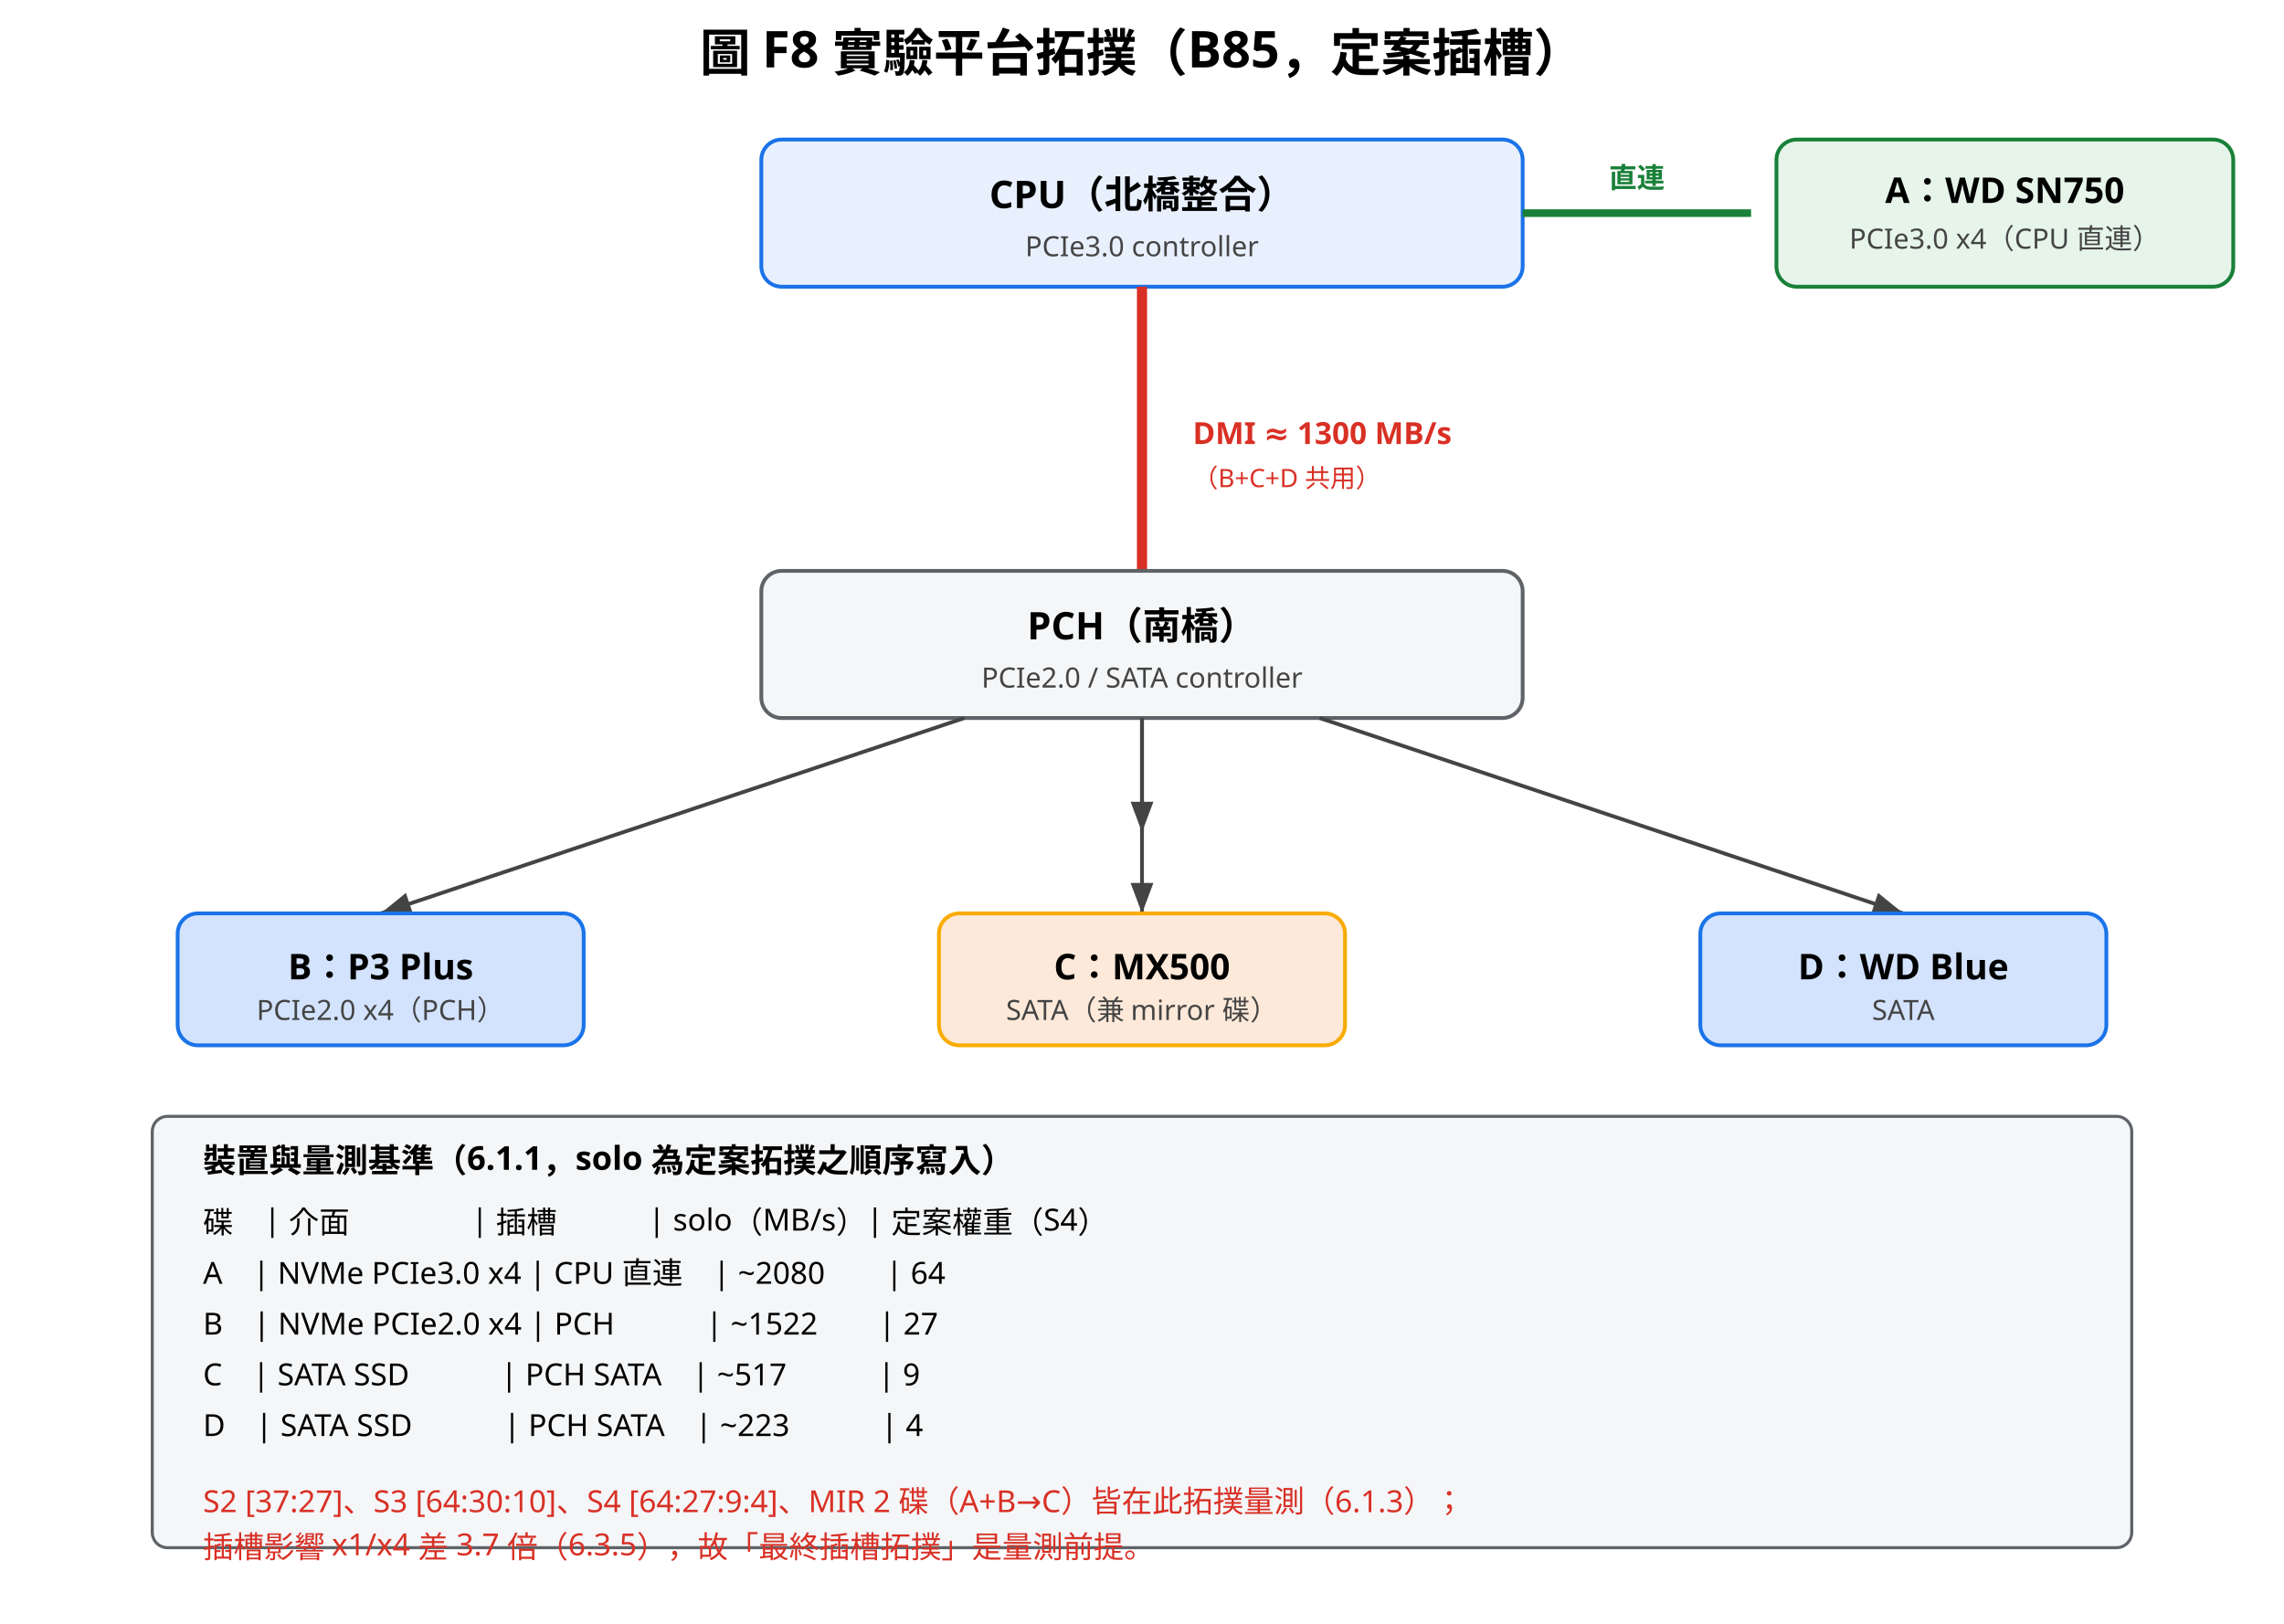
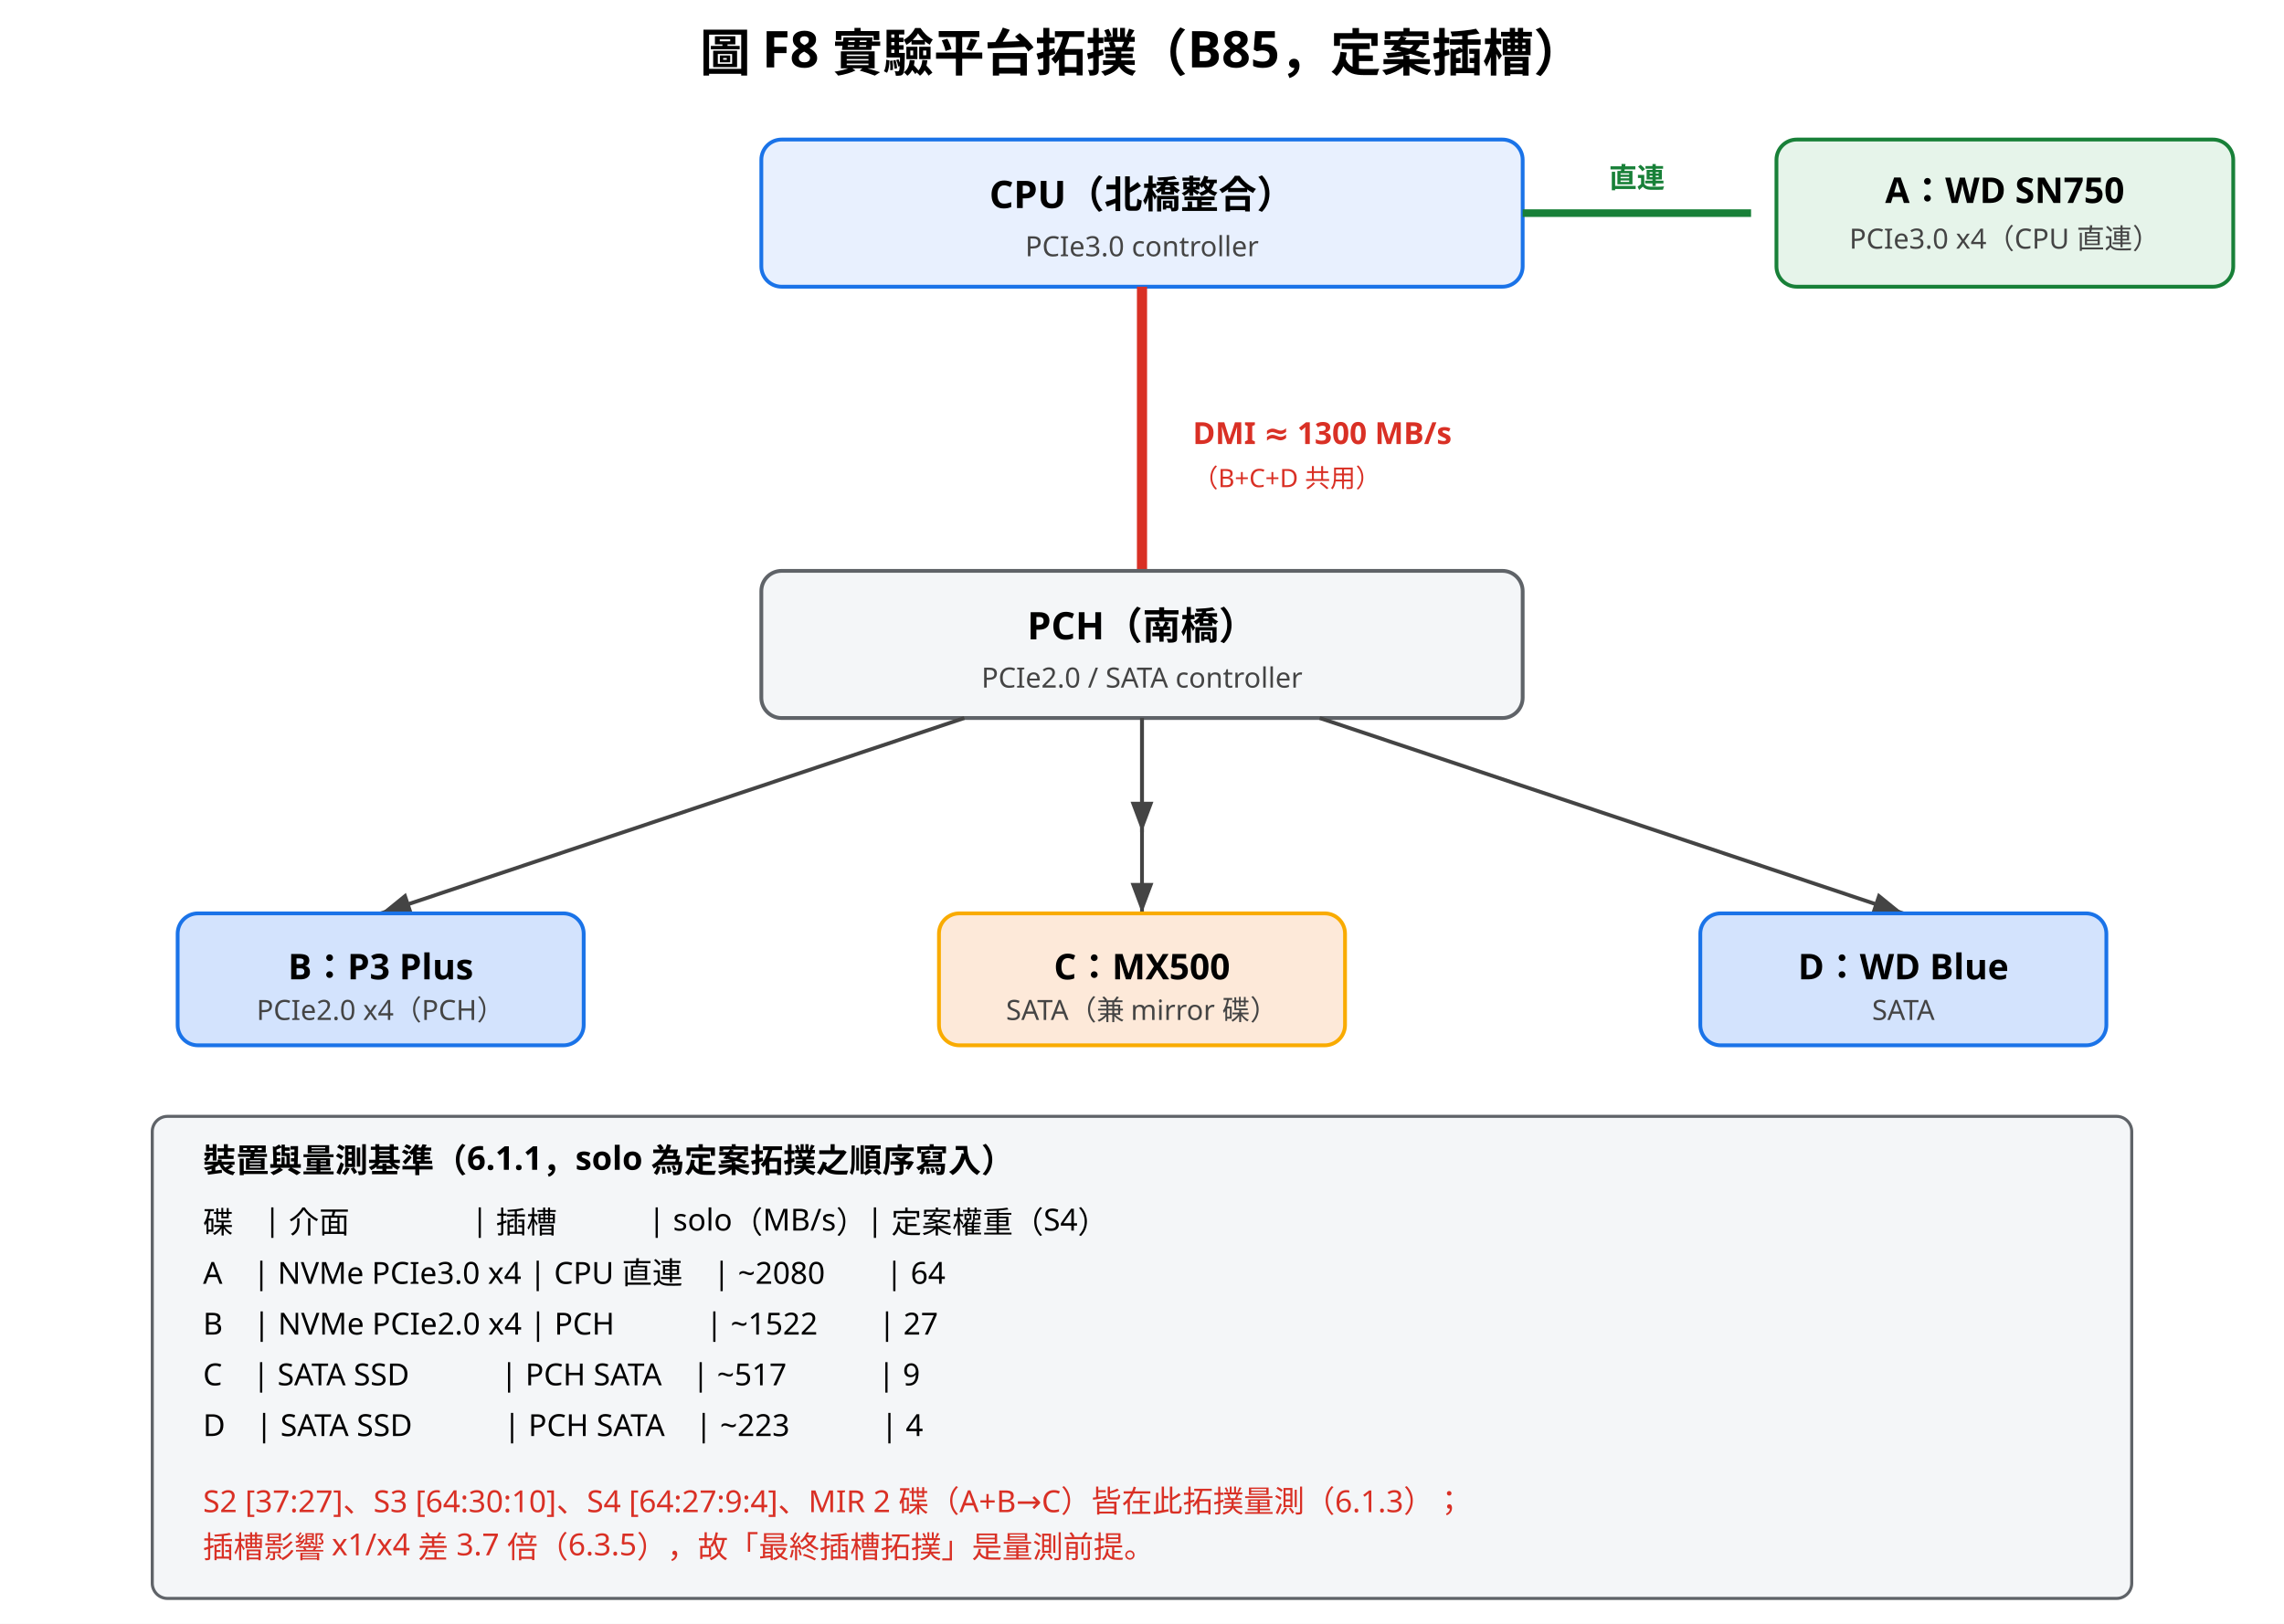
<svg xmlns="http://www.w3.org/2000/svg" viewBox="0 0 900 640" font-family="'Microsoft JhengHei','PingFang SC','SimHei',sans-serif">
  <rect width="900" height="640" fill="#ffffff" />
  <defs>
    <marker id="arrow" markerWidth="10" markerHeight="10" refX="8" refY="3" orient="auto">
      <path d="M0,0 L0,6 L8,3 z" fill="#444444" />
    </marker>
  </defs>
  <text x="450" y="28" text-anchor="middle" font-size="20" font-weight="bold">圖 F8 實驗平台拓撲（B85，定案插槽）</text>
  <rect x="300" y="55" width="300" height="58" rx="8" fill="#e8f0fe" stroke="#1a73e8" stroke-width="1.5" />
  <text x="450" y="82" text-anchor="middle" font-size="15" font-weight="bold">CPU（北橋整合）</text>
  <text x="450" y="101" text-anchor="middle" font-size="11" fill="#444">PCIe3.0 controller</text>
  <rect x="700" y="55" width="180" height="58" rx="8" fill="#e6f4ea" stroke="#188038" stroke-width="1.5" />
  <text x="790" y="80" text-anchor="middle" font-size="14" font-weight="bold">A：WD SN750</text>
  <text x="790" y="98" text-anchor="middle" font-size="11" fill="#444">PCIe3.0 x4（CPU 直連）</text>
  <line x1="600" y1="84" x2="690" y2="84" stroke="#188038" stroke-width="3" />
  <text x="645" y="74" text-anchor="middle" font-size="11" fill="#188038" font-weight="bold">直連</text>
  <line x1="450" y1="113" x2="450" y2="225" stroke="#d93025" stroke-width="4" />
  <text x="470" y="175" font-size="12" fill="#d93025" font-weight="bold">DMI ≈ 1300 MB/s</text>
  <text x="470" y="192" font-size="10" fill="#d93025">（B+C+D 共用）</text>
  <rect x="300" y="225" width="300" height="58" rx="8" fill="#f4f6f8" stroke="#5f6368" stroke-width="1.5" />
  <text x="450" y="252" text-anchor="middle" font-size="15" font-weight="bold">PCH（南橋）</text>
  <text x="450" y="271" text-anchor="middle" font-size="11" fill="#444">PCIe2.0 / SATA controller</text>
  <line x1="450" y1="283" x2="450" y2="328" stroke="#444444" stroke-width="1.5" marker-end="url(#arrow)" />
  <line x1="380" y1="283" x2="150" y2="360" stroke="#444444" stroke-width="1.5" marker-end="url(#arrow)" />
  <line x1="450" y1="283" x2="450" y2="360" stroke="#444444" stroke-width="1.5" marker-end="url(#arrow)" />
  <line x1="520" y1="283" x2="750" y2="360" stroke="#444444" stroke-width="1.5" marker-end="url(#arrow)" />
  <rect x="70" y="360" width="160" height="52" rx="8" fill="#d3e3fd" stroke="#1a73e8" stroke-width="1.5" />
  <text x="150" y="386" text-anchor="middle" font-size="14" font-weight="bold">B：P3 Plus</text>
  <text x="150" y="402" text-anchor="middle" font-size="11" fill="#444">PCIe2.0 x4（PCH）</text>
  <rect x="370" y="360" width="160" height="52" rx="8" fill="#fde9d9" stroke="#f9ab00" stroke-width="1.5" />
  <text x="450" y="386" text-anchor="middle" font-size="14" font-weight="bold">C：MX500</text>
  <text x="450" y="402" text-anchor="middle" font-size="11" fill="#444">SATA（兼 mirror 碟）</text>
  <rect x="670" y="360" width="160" height="52" rx="8" fill="#d3e3fd" stroke="#1a73e8" stroke-width="1.5" />
  <text x="750" y="386" text-anchor="middle" font-size="14" font-weight="bold">D：WD Blue</text>
  <text x="750" y="402" text-anchor="middle" font-size="11" fill="#444">SATA</text>
-   <rect x="60" y="440" width="780" height="170" rx="6" fill="#f4f6f8" stroke="#5f6368" stroke-width="1.2" />
+   <rect x="60" y="440" width="780" height="190" rx="6" fill="#f4f6f8" stroke="#5f6368" stroke-width="1.2" />
  <text x="80" y="462" font-size="13" font-weight="bold">裝置與量測基準（6.1.1，solo 為定案拓撲之順序寫入）</text>
  <text x="80" y="486" font-size="12">碟　| 介面　　　　| 插槽　　　| solo（MB/s）| 定案權重（S4）</text>
  <text x="80" y="506" font-size="12">A　| NVMe PCIe3.0 x4 | CPU 直連　| ~2080　　| 64</text>
  <text x="80" y="526" font-size="12">B　| NVMe PCIe2.0 x4 | PCH　　　| ~1522　　| 27</text>
  <text x="80" y="546" font-size="12">C　| SATA SSD　　　| PCH SATA　| ~517　　　| 9</text>
  <text x="80" y="566" font-size="12">D　| SATA SSD　　　| PCH SATA　| ~223　　　| 4</text>
  <text x="80" y="596" font-size="12" fill="#d93025">S2 [37:27]、S3 [64:30:10]、S4 [64:27:9:4]、MIR 2 碟（A+B→C）皆在此拓撲量測（6.1.3）；</text>
  <text x="80" y="614" font-size="12" fill="#d93025">插槽影響 x1/x4 差 3.7 倍（6.3.5），故「最終插槽拓撲」是量測前提。</text>
</svg>
